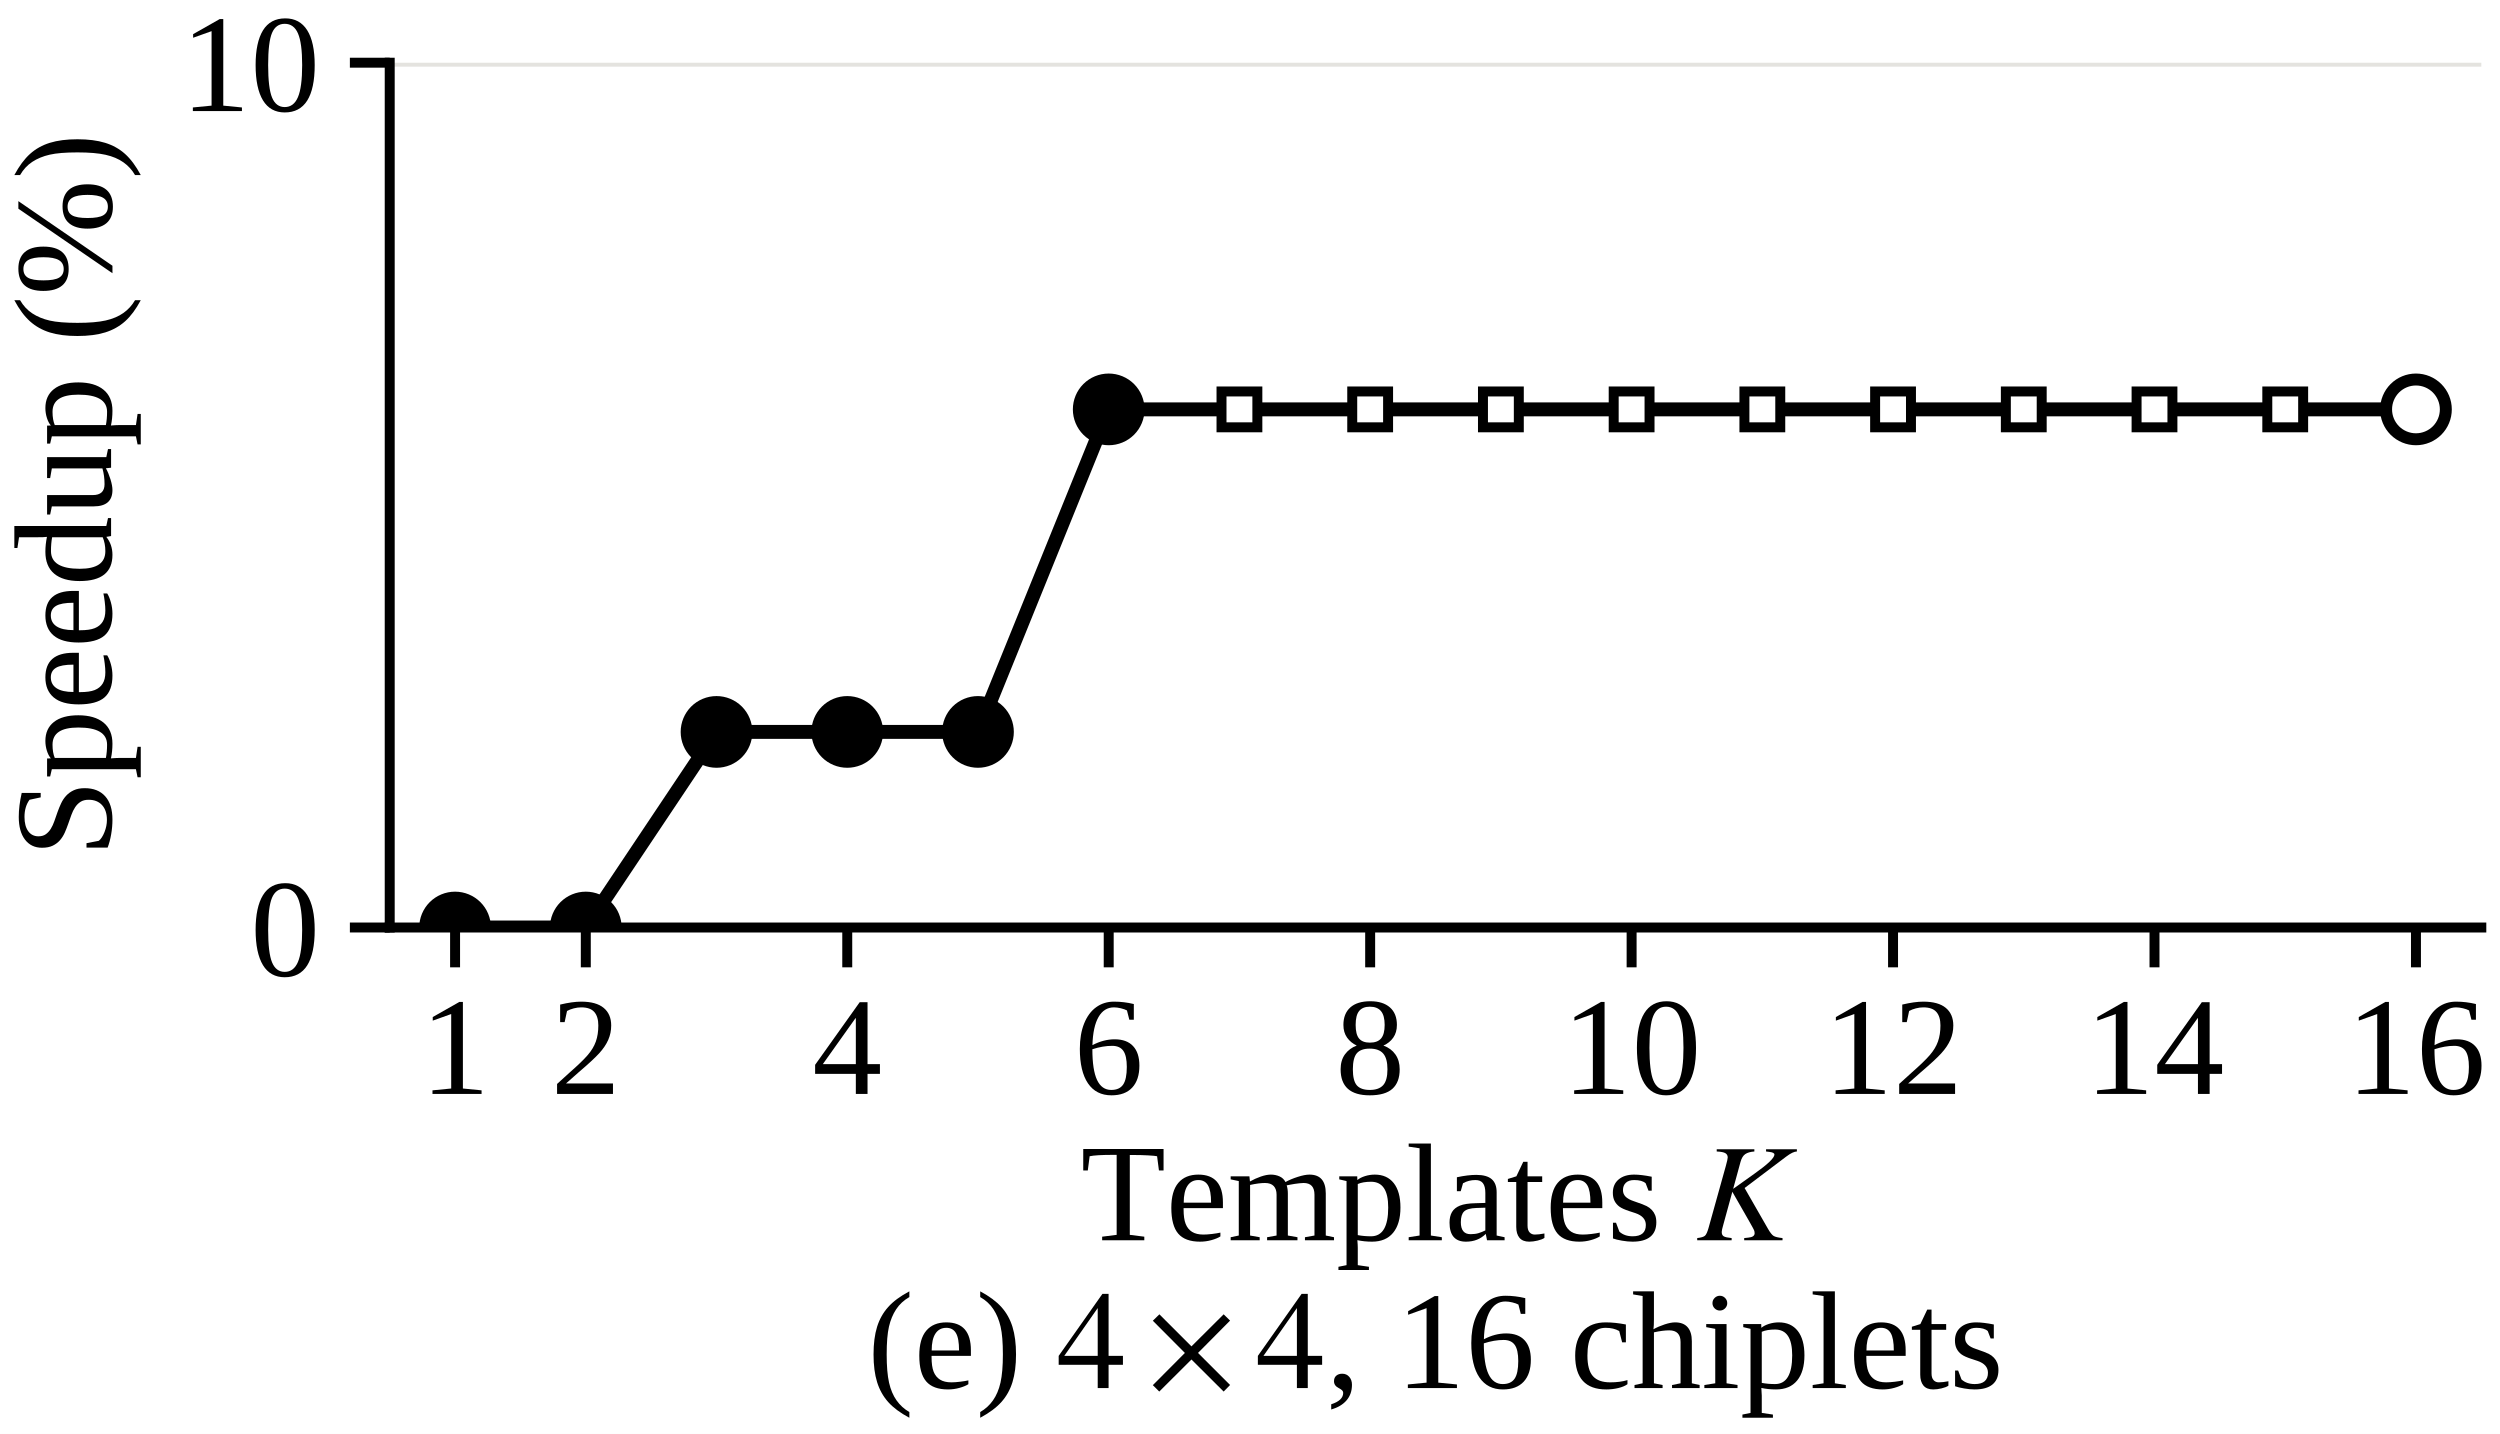
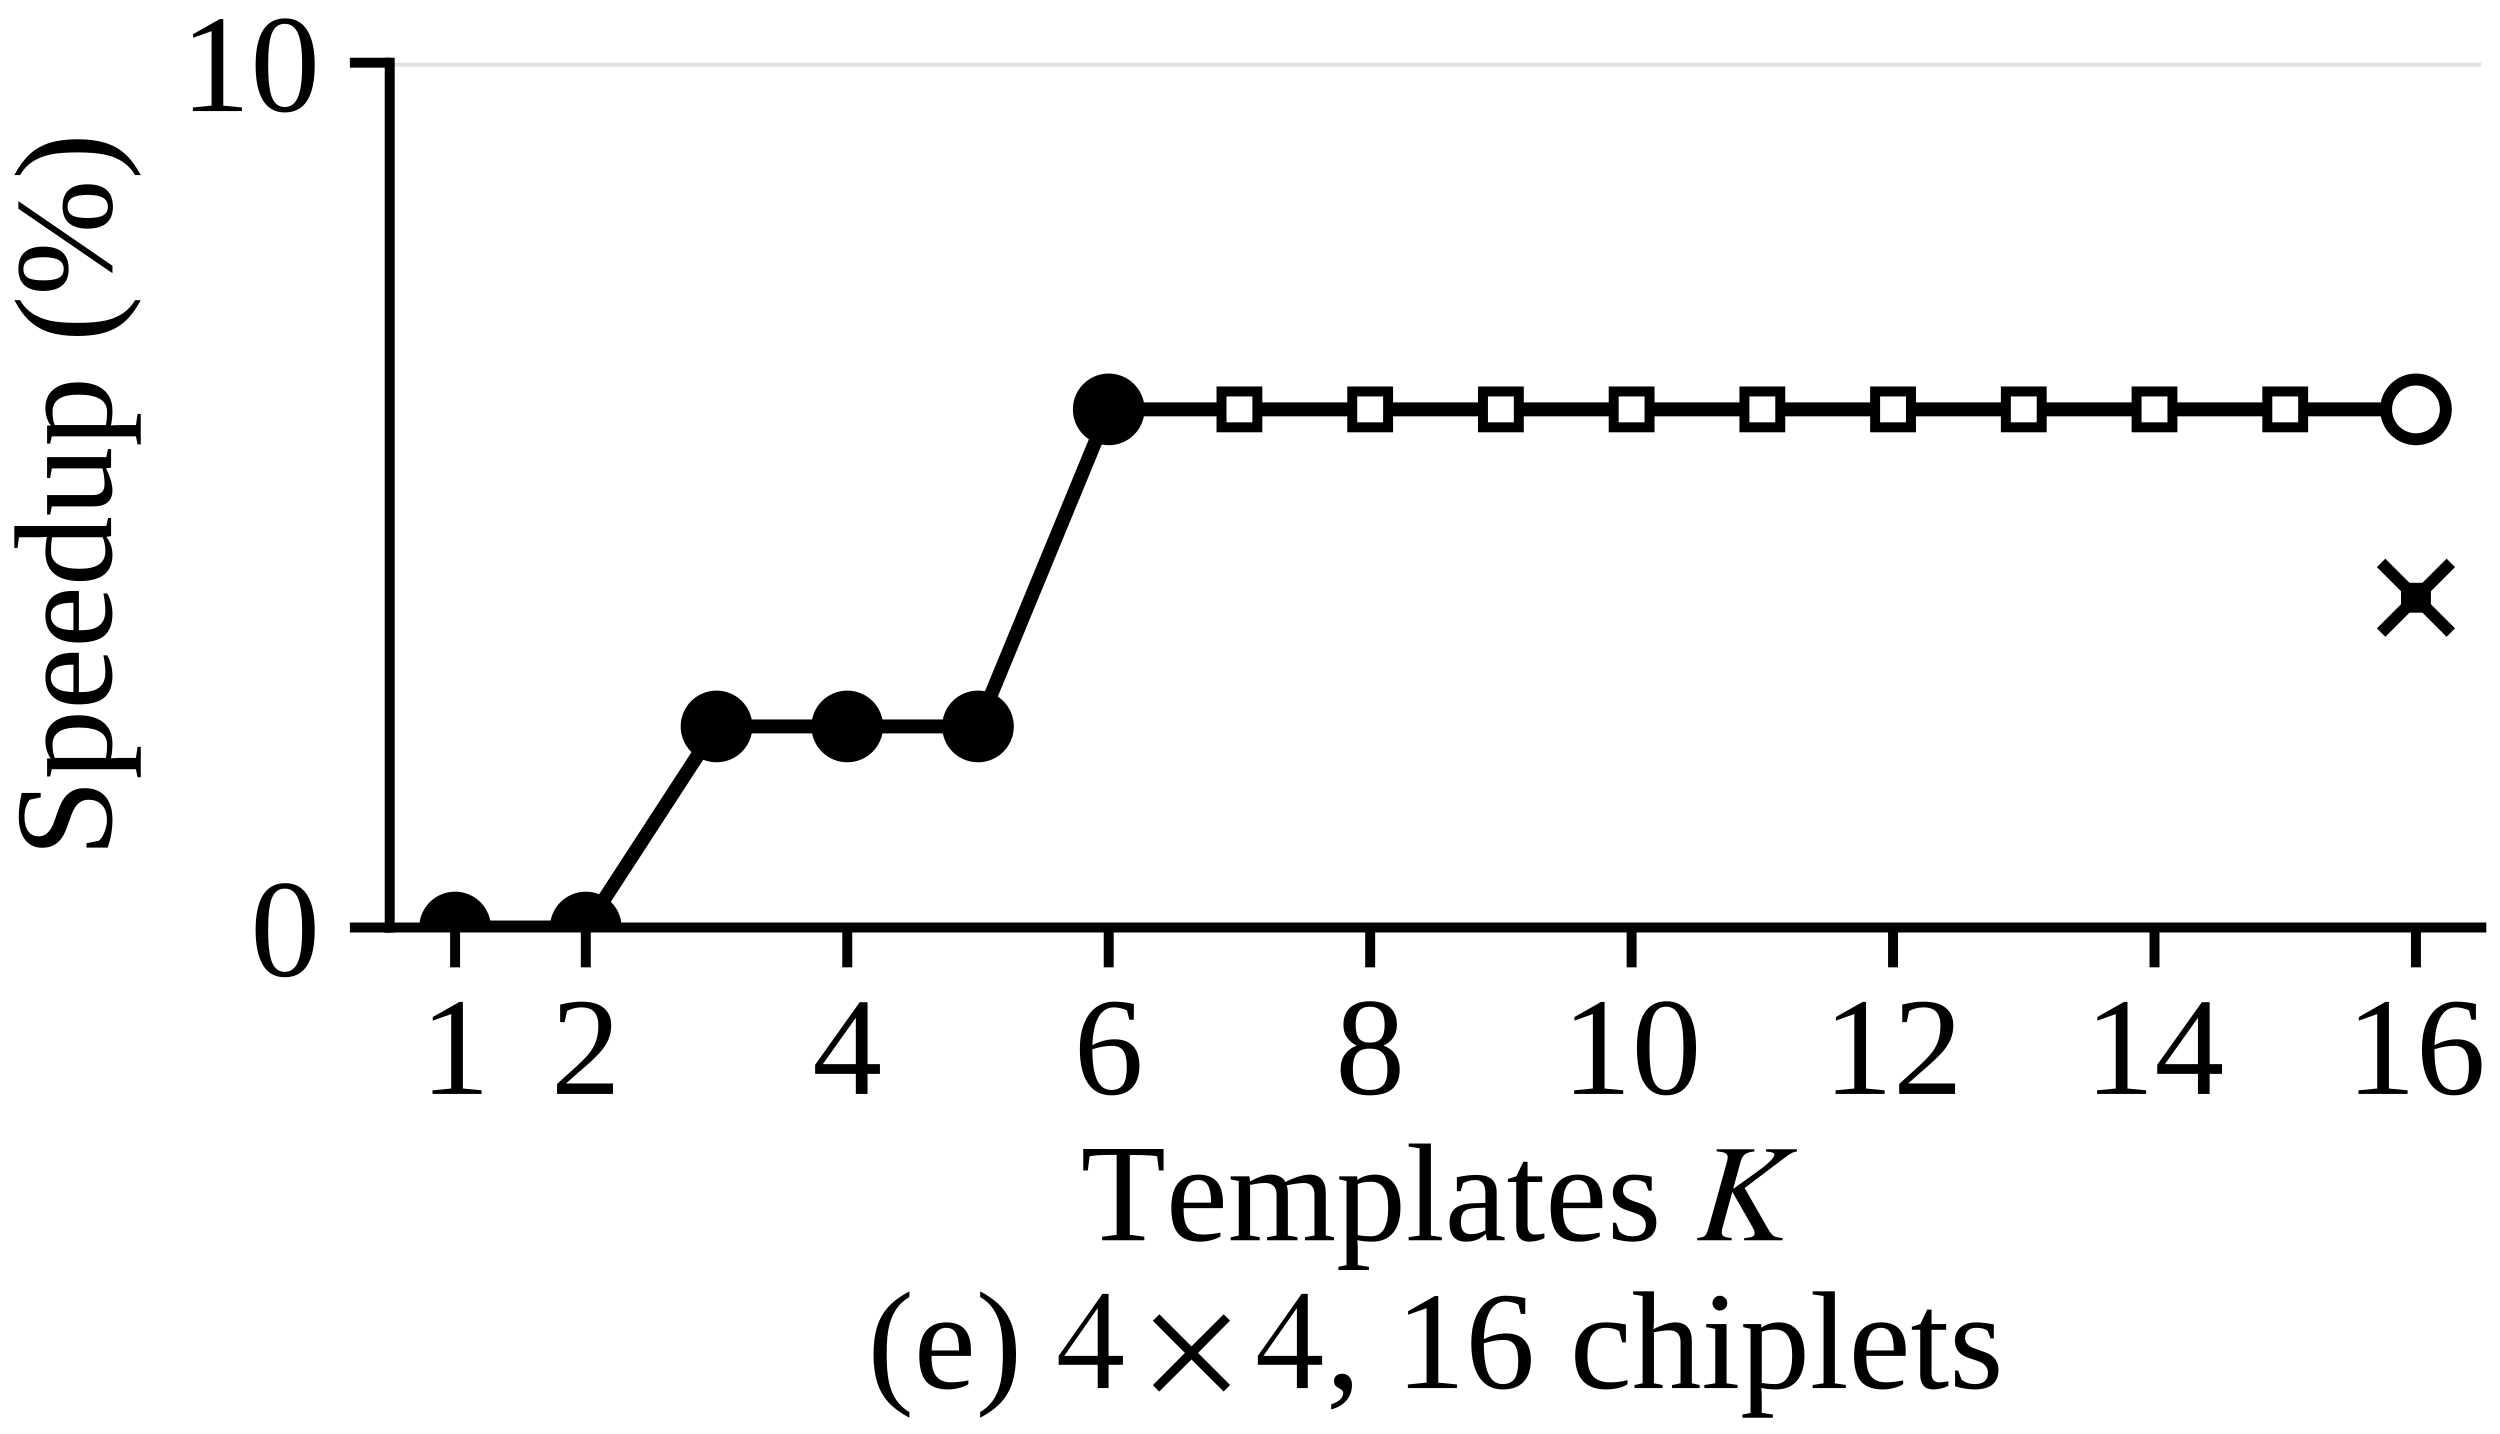
<svg xmlns="http://www.w3.org/2000/svg" xmlns:xlink="http://www.w3.org/1999/xlink" width="125.529pt" height="72pt" viewBox="0 0 125.529 72" version="1.1">
  <defs>
    <style type="text/css">*{stroke-linejoin: round; stroke-linecap: butt}</style>
  </defs>
  <g id="figure_1">
    <g id="patch_1">
      <path d="M 0 72  L 125.529 72  L 125.529 0  L 0 0  z " style="fill: #ffffff" />
    </g>
    <g id="axes_1">
      <g id="patch_2">
        <path d="M 19.568 46.572  L 124.591 46.572  L 124.591 3.149  L 19.568 3.149  z " style="fill: #ffffff" />
      </g>
      <g id="matplotlib.axis_1">
        <g id="xtick_1">
          <g id="line2d_1">
            <defs>
-               <path id="m9884cfe0f2" d="M 0 0  L 0 2  " style="stroke: #000000; stroke-width: 0.5" />
-             </defs>
-             <g>
-               <use xlink:href="#m9884cfe0f2" x="22.85" y="46.572" style="stroke: #000000; stroke-width: 0.5" />
+               <path id="m40cdc8b5a6" d="M 0 0  L 0 2  " style="stroke: #000000; stroke-width: 0.5" />
+             </defs>
+             <g>
+               <use xlink:href="#m40cdc8b5a6" x="22.85" y="46.572" style="stroke: #000000; stroke-width: 0.5" />
            </g>
          </g>
          <g id="text_1">
            <g transform="translate(21.1001 54.92922) scale(0.07 -0.07)">
              <defs>
                <path id="LiberationSerif-31" d="M 1959 250  L 2816 166  L 2816 0  L 563 0  L 563 166  L 1422 250  L 1422 3669  L 575 3366  L 575 3531  L 1797 4225  L 1959 4225  L 1959 250  z " transform="scale(0.015625)" />
              </defs>
              <use xlink:href="#LiberationSerif-31" />
            </g>
          </g>
        </g>
        <g id="xtick_2">
          <g id="line2d_2">
            <g>
-               <use xlink:href="#m9884cfe0f2" x="29.414" y="46.572" style="stroke: #000000; stroke-width: 0.5" />
+               <use xlink:href="#m40cdc8b5a6" x="29.414" y="46.572" style="stroke: #000000; stroke-width: 0.5" />
            </g>
          </g>
          <g id="text_2">
            <g transform="translate(27.66404 54.92922) scale(0.07 -0.07)">
              <defs>
                <path id="LiberationSerif-32" d="M 2847 0  L 281 0  L 281 459  L 863 988  Q 1422 1478 1684 1781  Q 1947 2084 2061 2406  Q 2175 2728 2175 3144  Q 2175 3550 1990 3762  Q 1806 3975 1388 3975  Q 1222 3975 1047 3929  Q 872 3884 738 3809  L 628 3297  L 422 3297  L 422 4103  Q 991 4238 1388 4238  Q 2075 4238 2420 3952  Q 2766 3666 2766 3144  Q 2766 2794 2630 2483  Q 2494 2172 2212 1864  Q 1931 1556 1281 1003  Q 1003 766 691 481  L 2847 481  L 2847 0  z " transform="scale(0.015625)" />
              </defs>
              <use xlink:href="#LiberationSerif-32" />
            </g>
          </g>
        </g>
        <g id="xtick_3">
          <g id="line2d_3">
            <g>
-               <use xlink:href="#m9884cfe0f2" x="42.542" y="46.572" style="stroke: #000000; stroke-width: 0.5" />
+               <use xlink:href="#m40cdc8b5a6" x="42.542" y="46.572" style="stroke: #000000; stroke-width: 0.5" />
            </g>
          </g>
          <g id="text_3">
            <g transform="translate(40.79193 54.92922) scale(0.07 -0.07)">
              <defs>
                <path id="LiberationSerif-34" d="M 2531 922  L 2531 0  L 1994 0  L 1994 922  L 125 922  L 125 1338  L 2172 4213  L 2531 4213  L 2531 1369  L 3100 1369  L 3100 922  L 2531 922  z M 1994 3478  L 1978 3478  L 478 1369  L 1994 1369  L 1994 3478  z " transform="scale(0.015625)" />
              </defs>
              <use xlink:href="#LiberationSerif-34" />
            </g>
          </g>
        </g>
        <g id="xtick_4">
          <g id="line2d_4">
            <g>
-               <use xlink:href="#m9884cfe0f2" x="55.67" y="46.572" style="stroke: #000000; stroke-width: 0.5" />
+               <use xlink:href="#m40cdc8b5a6" x="55.67" y="46.572" style="stroke: #000000; stroke-width: 0.5" />
            </g>
          </g>
          <g id="text_4">
            <g transform="translate(53.91982 54.92922) scale(0.07 -0.07)">
              <defs>
                <path id="LiberationSerif-36" d="M 3009 1300  Q 3009 647 2679 292  Q 2350 -63 1728 -63  Q 1022 -63 648 487  Q 275 1038 275 2069  Q 275 2744 472 3234  Q 669 3725 1023 3981  Q 1378 4238 1844 4238  Q 2300 4238 2753 4128  L 2753 3406  L 2547 3406  L 2438 3834  Q 2334 3891 2159 3933  Q 1984 3975 1844 3975  Q 1388 3975 1133 3533  Q 878 3091 853 2241  Q 1363 2509 1875 2509  Q 2428 2509 2718 2198  Q 3009 1888 3009 1300  z M 1716 184  Q 2094 184 2262 429  Q 2431 675 2431 1241  Q 2431 1753 2270 1981  Q 2109 2209 1759 2209  Q 1331 2209 850 2053  Q 850 1100 1065 642  Q 1281 184 1716 184  z " transform="scale(0.015625)" />
              </defs>
              <use xlink:href="#LiberationSerif-36" />
            </g>
          </g>
        </g>
        <g id="xtick_5">
          <g id="line2d_5">
            <g>
-               <use xlink:href="#m9884cfe0f2" x="68.798" y="46.572" style="stroke: #000000; stroke-width: 0.5" />
+               <use xlink:href="#m40cdc8b5a6" x="68.798" y="46.572" style="stroke: #000000; stroke-width: 0.5" />
            </g>
          </g>
          <g id="text_5">
            <g transform="translate(67.04771 54.92922) scale(0.07 -0.07)">
              <defs>
                <path id="LiberationSerif-38" d="M 2828 3169  Q 2828 2825 2661 2586  Q 2494 2347 2209 2222  Q 2566 2091 2761 1811  Q 2956 1531 2956 1131  Q 2956 538 2622 237  Q 2288 -63 1581 -63  Q 244 -63 244 1131  Q 244 1547 444 1820  Q 644 2094 984 2222  Q 713 2347 542 2584  Q 372 2822 372 3169  Q 372 3688 689 3972  Q 1006 4256 1606 4256  Q 2188 4256 2508 3973  Q 2828 3691 2828 3169  z M 2394 1131  Q 2394 1631 2198 1856  Q 2003 2081 1581 2081  Q 1169 2081 987 1867  Q 806 1653 806 1131  Q 806 603 990 393  Q 1175 184 1581 184  Q 1997 184 2195 401  Q 2394 619 2394 1131  z M 2266 3169  Q 2266 3600 2097 3803  Q 1928 4006 1588 4006  Q 1256 4006 1095 3809  Q 934 3613 934 3169  Q 934 2734 1090 2545  Q 1247 2356 1588 2356  Q 1938 2356 2102 2548  Q 2266 2741 2266 3169  z " transform="scale(0.015625)" />
              </defs>
              <use xlink:href="#LiberationSerif-38" />
            </g>
          </g>
        </g>
        <g id="xtick_6">
          <g id="line2d_6">
            <g>
-               <use xlink:href="#m9884cfe0f2" x="81.926" y="46.572" style="stroke: #000000; stroke-width: 0.5" />
+               <use xlink:href="#m40cdc8b5a6" x="81.926" y="46.572" style="stroke: #000000; stroke-width: 0.5" />
            </g>
          </g>
          <g id="text_6">
            <g transform="translate(78.4256 54.92922) scale(0.07 -0.07)">
              <defs>
                <path id="LiberationSerif-30" d="M 2956 2113  Q 2956 -63 1581 -63  Q 919 -63 581 493  Q 244 1050 244 2113  Q 244 3153 581 3704  Q 919 4256 1606 4256  Q 2269 4256 2612 3711  Q 2956 3166 2956 2113  z M 2381 2113  Q 2381 3119 2190 3562  Q 2000 4006 1581 4006  Q 1175 4006 997 3587  Q 819 3169 819 2113  Q 819 1050 1000 617  Q 1181 184 1581 184  Q 1994 184 2187 639  Q 2381 1094 2381 2113  z " transform="scale(0.015625)" />
              </defs>
              <use xlink:href="#LiberationSerif-31" />
              <use xlink:href="#LiberationSerif-30" x="50" />
            </g>
          </g>
        </g>
        <g id="xtick_7">
          <g id="line2d_7">
            <g>
-               <use xlink:href="#m9884cfe0f2" x="95.053" y="46.572" style="stroke: #000000; stroke-width: 0.5" />
+               <use xlink:href="#m40cdc8b5a6" x="95.053" y="46.572" style="stroke: #000000; stroke-width: 0.5" />
            </g>
          </g>
          <g id="text_7">
            <g transform="translate(91.55348 54.92922) scale(0.07 -0.07)">
              <use xlink:href="#LiberationSerif-31" />
              <use xlink:href="#LiberationSerif-32" x="50" />
            </g>
          </g>
        </g>
        <g id="xtick_8">
          <g id="line2d_8">
            <g>
-               <use xlink:href="#m9884cfe0f2" x="108.181" y="46.572" style="stroke: #000000; stroke-width: 0.5" />
+               <use xlink:href="#m40cdc8b5a6" x="108.181" y="46.572" style="stroke: #000000; stroke-width: 0.5" />
            </g>
          </g>
          <g id="text_8">
            <g transform="translate(104.6814 54.92922) scale(0.07 -0.07)">
              <use xlink:href="#LiberationSerif-31" />
              <use xlink:href="#LiberationSerif-34" x="50" />
            </g>
          </g>
        </g>
        <g id="xtick_9">
          <g id="line2d_9">
            <g>
-               <use xlink:href="#m9884cfe0f2" x="121.309" y="46.572" style="stroke: #000000; stroke-width: 0.5" />
+               <use xlink:href="#m40cdc8b5a6" x="121.309" y="46.572" style="stroke: #000000; stroke-width: 0.5" />
            </g>
          </g>
          <g id="text_9">
            <g transform="translate(117.8093 54.92922) scale(0.07 -0.07)">
              <use xlink:href="#LiberationSerif-31" />
              <use xlink:href="#LiberationSerif-36" x="50" />
            </g>
          </g>
        </g>
        <g id="text_10">
          <g transform="translate(54.26468 62.32) scale(0.07 -0.07)">
            <defs>
              <path id="LiberationSerif-54" d="M 984 0  L 984 166  L 1650 250  L 1650 3922  L 1491 3922  Q 700 3922 409 3859  L 325 3206  L 116 3206  L 116 4191  L 3803 4191  L 3803 3206  L 3591 3206  L 3506 3859  Q 3413 3881 3097 3898  Q 2781 3916 2406 3916  L 2253 3916  L 2253 250  L 2919 166  L 2919 0  L 984 0  z " transform="scale(0.015625)" />
              <path id="LiberationSerif-65" d="M 813 1478  L 813 1422  Q 813 991 908 752  Q 1003 513 1201 388  Q 1400 263 1722 263  Q 1891 263 2122 291  Q 2353 319 2503 353  L 2503 178  Q 2353 81 2095 9  Q 1838 -63 1569 -63  Q 884 -63 567 306  Q 250 675 250 1491  Q 250 2259 572 2637  Q 894 3016 1491 3016  Q 2619 3016 2619 1734  L 2619 1478  L 813 1478  z M 1491 2766  Q 1166 2766 992 2503  Q 819 2241 819 1728  L 2075 1728  Q 2075 2288 1931 2527  Q 1788 2766 1491 2766  z " transform="scale(0.015625)" />
              <path id="LiberationSerif-6d" d="M 1019 2700  Q 1253 2834 1515 2925  Q 1778 3016 1978 3016  Q 2194 3016 2376 2934  Q 2559 2853 2650 2675  Q 2891 2809 3214 2912  Q 3538 3016 3750 3016  Q 4500 3016 4500 2150  L 4500 219  L 4878 141  L 4878 0  L 3544 0  L 3544 141  L 3981 219  L 3981 2094  Q 3981 2631 3481 2631  Q 3400 2631 3292 2618  Q 3184 2606 3076 2590  Q 2969 2575 2870 2554  Q 2772 2534 2706 2522  Q 2759 2353 2759 2150  L 2759 219  L 3200 141  L 3200 0  L 1806 0  L 1806 141  L 2241 219  L 2241 2094  Q 2241 2353 2108 2492  Q 1975 2631 1709 2631  Q 1434 2631 1025 2541  L 1025 219  L 1466 141  L 1466 0  L 134 0  L 134 141  L 506 219  L 506 2719  L 134 2797  L 134 2938  L 994 2938  L 1019 2700  z " transform="scale(0.015625)" />
              <path id="LiberationSerif-70" d="M 475 2719  L 141 2797  L 141 2938  L 966 2938  L 972 2766  Q 1103 2878 1323 2947  Q 1544 3016 1772 3016  Q 2334 3016 2642 2625  Q 2950 2234 2950 1503  Q 2950 756 2614 346  Q 2278 -63 1644 -63  Q 1291 -63 972 6  Q 991 -219 991 -347  L 991 -1141  L 1503 -1216  L 1503 -1363  L 103 -1363  L 103 -1216  L 475 -1141  L 475 2719  z M 2388 1503  Q 2388 2103 2192 2395  Q 1997 2688 1600 2688  Q 1234 2688 991 2584  L 991 238  Q 1269 184 1600 184  Q 2388 184 2388 1503  z " transform="scale(0.015625)" />
              <path id="LiberationSerif-6c" d="M 1147 219  L 1650 141  L 1650 0  L 128 0  L 128 141  L 628 219  L 628 4225  L 128 4300  L 128 4441  L 1147 4441  L 1147 219  z " transform="scale(0.015625)" />
              <path id="LiberationSerif-61" d="M 1453 3003  Q 1934 3003 2161 2806  Q 2388 2609 2388 2203  L 2388 219  L 2753 141  L 2753 0  L 1947 0  L 1888 294  Q 1531 -63 978 -63  Q 225 -63 225 813  Q 225 1106 339 1298  Q 453 1491 703 1592  Q 953 1694 1428 1703  L 1869 1716  L 1869 2175  Q 1869 2478 1758 2622  Q 1647 2766 1416 2766  Q 1103 2766 844 2619  L 738 2253  L 563 2253  L 563 2894  Q 1069 3003 1453 3003  z M 1869 1497  L 1459 1484  Q 1041 1469 892 1322  Q 744 1175 744 831  Q 744 281 1191 281  Q 1403 281 1558 329  Q 1713 378 1869 453  L 1869 1497  z " transform="scale(0.015625)" />
              <path id="LiberationSerif-74" d="M 1044 -63  Q 744 -63 595 115  Q 447 294 447 616  L 447 2675  L 63 2675  L 63 2816  L 453 2938  L 769 3603  L 966 3603  L 966 2938  L 1638 2938  L 1638 2675  L 966 2675  L 966 672  Q 966 469 1058 366  Q 1150 263 1300 263  Q 1481 263 1741 313  L 1741 109  Q 1631 34 1425 -14  Q 1219 -63 1044 -63  z " transform="scale(0.015625)" />
              <path id="LiberationSerif-73" d="M 2259 825  Q 2259 388 1982 162  Q 1706 -63 1166 -63  Q 947 -63 683 -17  Q 419 28 269 84  L 269 806  L 409 806  L 563 397  Q 797 184 1172 184  Q 1778 184 1778 703  Q 1778 1084 1300 1247  L 1022 1338  Q 706 1441 562 1547  Q 419 1653 341 1808  Q 263 1963 263 2181  Q 263 2569 527 2792  Q 791 3016 1241 3016  Q 1563 3016 2047 2919  L 2047 2278  L 1900 2278  L 1769 2619  Q 1603 2766 1247 2766  Q 994 2766 861 2641  Q 728 2516 728 2303  Q 728 2125 848 2003  Q 969 1881 1213 1800  Q 1672 1644 1812 1572  Q 1953 1500 2051 1395  Q 2150 1291 2204 1156  Q 2259 1022 2259 825  z " transform="scale(0.015625)" />
              <path id="LiberationSerif-20" transform="scale(0.015625)" />
              <path id="STIXGeneral-Italic-4b" d="M 4621 4179  L 4621 4077  Q 4442 4077 4128 3840  L 2221 2400  L 3296 525  Q 3443 269 3552 201  Q 3661 134 3962 102  L 3962 0  L 2202 0  L 2202 102  L 2387 122  Q 2682 147 2682 326  Q 2682 365 2672 409  Q 2662 454 2630 515  Q 2598 576 2579 611  Q 2560 646 2509 736  Q 2458 826 2445 851  L 1658 2227  L 1242 710  Q 1171 467 1171 384  Q 1171 237 1264 182  Q 1357 128 1626 102  L 1626 0  L 45 0  L 45 102  Q 320 134 403 211  Q 486 288 563 557  L 1357 3405  Q 1446 3725 1446 3802  Q 1446 3936 1337 4000  Q 1229 4064 941 4077  L 941 4179  L 2669 4179  L 2669 4077  Q 2400 4058 2253 3958  Q 2106 3859 2035 3603  L 1696 2362  L 2675 3059  Q 3590 3706 3590 3936  Q 3590 4032 3360 4058  L 3206 4077  L 3206 4179  L 4621 4179  z " transform="scale(0.015625)" />
            </defs>
            <use xlink:href="#LiberationSerif-54" transform="translate(0 0.609375)" />
            <use xlink:href="#LiberationSerif-65" transform="translate(61.08398 0.609375)" />
            <use xlink:href="#LiberationSerif-6d" transform="translate(105.4688 0.609375)" />
            <use xlink:href="#LiberationSerif-70" transform="translate(183.252 0.609375)" />
            <use xlink:href="#LiberationSerif-6c" transform="translate(233.252 0.609375)" />
            <use xlink:href="#LiberationSerif-61" transform="translate(261.0352 0.609375)" />
            <use xlink:href="#LiberationSerif-74" transform="translate(305.4199 0.609375)" />
            <use xlink:href="#LiberationSerif-65" transform="translate(333.2031 0.609375)" />
            <use xlink:href="#LiberationSerif-73" transform="translate(377.5879 0.609375)" />
            <use xlink:href="#LiberationSerif-20" transform="translate(416.5039 0.609375)" />
            <use xlink:href="#STIXGeneral-Italic-4b" transform="translate(441.5039 0.609375)" />
          </g>
          <g transform="translate(43.55468 69.74) scale(0.07 -0.07)">
            <defs>
              <path id="LiberationSerif-28" d="M 884 1544  Q 884 731 993 248  Q 1103 -234 1337 -565  Q 1572 -897 1925 -1100  L 1925 -1363  Q 1306 -1034 957 -645  Q 609 -256 445 270  Q 281 797 281 1544  Q 281 2288 443 2811  Q 606 3334 953 3721  Q 1300 4109 1925 4441  L 1925 4178  Q 1544 3959 1319 3617  Q 1094 3275 989 2819  Q 884 2363 884 1544  z " transform="scale(0.015625)" />
              <path id="LiberationSerif-29" d="M 206 -1363  L 206 -1100  Q 559 -897 793 -564  Q 1028 -231 1137 251  Q 1247 734 1247 1544  Q 1247 2363 1142 2819  Q 1038 3275 813 3617  Q 588 3959 206 4178  L 206 4441  Q 831 4106 1178 3720  Q 1525 3334 1687 2811  Q 1850 2288 1850 1544  Q 1850 800 1687 273  Q 1525 -253 1178 -640  Q 831 -1028 206 -1363  z " transform="scale(0.015625)" />
              <path id="STIXGeneral-Regular-34" d="M 3027 1069  L 2368 1069  L 2368 0  L 1869 0  L 1869 1069  L 77 1069  L 77 1478  L 2086 4326  L 2368 4326  L 2368 1478  L 3027 1478  L 3027 1069  z M 1869 1478  L 1869 3674  L 333 1478  L 1869 1478  z " transform="scale(0.015625)" />
              <path id="STIXGeneral-Regular-d7" d="M 3821 141  L 3526 -160  L 2048 1312  L 570 -160  L 275 134  L 1747 1613  L 275 3091  L 576 3386  L 2048 1914  L 3526 3386  L 3821 3098  L 2349 1613  L 3821 141  z " transform="scale(0.015625)" />
              <path id="LiberationSerif-2c" d="M 1197 153  Q 1197 -275 948 -564  Q 700 -853 244 -984  L 244 -744  Q 794 -569 794 -219  Q 794 -156 747 -106  Q 700 -56 584 3  Q 372 113 372 313  Q 372 481 478 570  Q 584 659 750 659  Q 950 659 1073 515  Q 1197 372 1197 153  z " transform="scale(0.015625)" />
              <path id="LiberationSerif-63" d="M 2644 178  Q 2491 66 2222 1  Q 1953 -63 1672 -63  Q 244 -63 244 1491  Q 244 2225 608 2620  Q 972 3016 1650 3016  Q 2072 3016 2572 2919  L 2572 2100  L 2400 2100  L 2266 2619  Q 2006 2766 1644 2766  Q 806 2766 806 1491  Q 806 828 1061 545  Q 1316 263 1850 263  Q 2306 263 2644 366  L 2644 178  z " transform="scale(0.015625)" />
              <path id="LiberationSerif-68" d="M 1019 3169  Q 1019 2844 997 2700  Q 1222 2828 1508 2922  Q 1794 3016 1991 3016  Q 2372 3016 2565 2794  Q 2759 2572 2759 2150  L 2759 219  L 3116 141  L 3116 0  L 1850 0  L 1850 141  L 2241 219  L 2241 2113  Q 2241 2650 1722 2650  Q 1428 2650 1019 2559  L 1019 219  L 1416 141  L 1416 0  L 128 0  L 128 141  L 500 219  L 500 4225  L 63 4300  L 63 4441  L 1019 4441  L 1019 3169  z " transform="scale(0.015625)" />
              <path id="LiberationSerif-69" d="M 1184 3897  Q 1184 3759 1084 3659  Q 984 3559 844 3559  Q 706 3559 606 3659  Q 506 3759 506 3897  Q 506 4038 606 4138  Q 706 4238 844 4238  Q 984 4238 1084 4138  Q 1184 4038 1184 3897  z M 1153 219  L 1656 141  L 1656 0  L 134 0  L 134 141  L 634 219  L 634 2719  L 219 2797  L 219 2938  L 1153 2938  L 1153 219  z " transform="scale(0.015625)" />
            </defs>
            <use xlink:href="#LiberationSerif-28" transform="translate(0 0.609375)" />
            <use xlink:href="#LiberationSerif-65" transform="translate(33.30078 0.609375)" />
            <use xlink:href="#LiberationSerif-29" transform="translate(77.68555 0.609375)" />
            <use xlink:href="#LiberationSerif-20" transform="translate(110.9863 0.609375)" />
            <use xlink:href="#STIXGeneral-Regular-34" transform="translate(135.9863 0.609375)" />
            <use xlink:href="#STIXGeneral-Regular-d7" transform="translate(200.4263 0.609375)" />
            <use xlink:href="#STIXGeneral-Regular-34" transform="translate(278.8663 0.609375)" />
            <use xlink:href="#LiberationSerif-2c" transform="translate(328.8663 0.609375)" />
            <use xlink:href="#LiberationSerif-20" transform="translate(353.8663 0.609375)" />
            <use xlink:href="#LiberationSerif-31" transform="translate(378.8663 0.609375)" />
            <use xlink:href="#LiberationSerif-36" transform="translate(428.8663 0.609375)" />
            <use xlink:href="#LiberationSerif-20" transform="translate(478.8663 0.609375)" />
            <use xlink:href="#LiberationSerif-63" transform="translate(503.8663 0.609375)" />
            <use xlink:href="#LiberationSerif-68" transform="translate(548.251 0.609375)" />
            <use xlink:href="#LiberationSerif-69" transform="translate(598.251 0.609375)" />
            <use xlink:href="#LiberationSerif-70" transform="translate(626.0342 0.609375)" />
            <use xlink:href="#LiberationSerif-6c" transform="translate(676.0342 0.609375)" />
            <use xlink:href="#LiberationSerif-65" transform="translate(703.8174 0.609375)" />
            <use xlink:href="#LiberationSerif-74" transform="translate(748.2022 0.609375)" />
            <use xlink:href="#LiberationSerif-73" transform="translate(775.9854 0.609375)" />
          </g>
        </g>
      </g>
      <g id="matplotlib.axis_2">
        <g id="ytick_1">
          <g id="line2d_10">
-             <path d="M 19.568 46.572  L 124.591 46.572  " clip-path="url(#p42915b5af3)" style="fill: none; stroke: #e4e3df; stroke-width: 0.4; stroke-linecap: square" />
+             <path d="M 19.568 46.572  L 124.591 46.572  " clip-path="url(#p2fb5e5437d)" style="fill: none; stroke: #e4e3df; stroke-width: 0.4; stroke-linecap: square" />
          </g>
          <g id="line2d_11">
            <defs>
-               <path id="mf6b40dd828" d="M 0 0  L -2 0  " style="stroke: #000000; stroke-width: 0.5" />
-             </defs>
-             <g>
-               <use xlink:href="#mf6b40dd828" x="19.568" y="46.572" style="stroke: #000000; stroke-width: 0.5" />
+               <path id="m8811ccec50" d="M 0 0  L -2 0  " style="stroke: #000000; stroke-width: 0.5" />
+             </defs>
+             <g>
+               <use xlink:href="#m8811ccec50" x="19.568" y="46.572" style="stroke: #000000; stroke-width: 0.5" />
            </g>
          </g>
          <g id="text_11">
            <g transform="translate(12.56813 49.00055) scale(0.07 -0.07)">
              <use xlink:href="#LiberationSerif-30" />
            </g>
          </g>
        </g>
        <g id="ytick_2">
          <g id="line2d_12">
-             <path d="M 19.568 3.149  L 124.591 3.149  " clip-path="url(#p42915b5af3)" style="fill: none; stroke: #e4e3df; stroke-width: 0.4; stroke-linecap: square" />
+             <path d="M 19.568 3.149  L 124.591 3.149  " clip-path="url(#p2fb5e5437d)" style="fill: none; stroke: #e4e3df; stroke-width: 0.4; stroke-linecap: square" />
          </g>
          <g id="line2d_13">
            <g>
-               <use xlink:href="#mf6b40dd828" x="19.568" y="3.149" style="stroke: #000000; stroke-width: 0.5" />
+               <use xlink:href="#m8811ccec50" x="19.568" y="3.149" style="stroke: #000000; stroke-width: 0.5" />
            </g>
          </g>
          <g id="text_12">
            <g transform="translate(9.068125 5.577344) scale(0.07 -0.07)">
              <use xlink:href="#LiberationSerif-31" />
              <use xlink:href="#LiberationSerif-30" x="50" />
            </g>
          </g>
        </g>
        <g id="text_13">
          <g transform="translate(5.577344 43.03512) rotate(-90) scale(0.07 -0.07)">
            <defs>
              <path id="LiberationSerif-53" d="M 434 1128  L 638 1128  L 747 563  Q 863 416 1145 303  Q 1428 191 1703 191  Q 2141 191 2386 414  Q 2631 638 2631 1031  Q 2631 1256 2536 1403  Q 2441 1550 2286 1651  Q 2131 1753 1934 1823  Q 1738 1894 1530 1966  Q 1322 2038 1125 2125  Q 928 2213 773 2347  Q 619 2481 523 2679  Q 428 2878 428 3169  Q 428 3669 803 3953  Q 1178 4238 1844 4238  Q 2350 4238 2944 4103  L 2944 3231  L 2741 3231  L 2631 3744  Q 2313 3975 1844 3975  Q 1425 3975 1189 3804  Q 953 3634 953 3334  Q 953 3131 1048 2997  Q 1144 2863 1298 2767  Q 1453 2672 1651 2603  Q 1850 2534 2058 2461  Q 2266 2388 2464 2295  Q 2663 2203 2817 2061  Q 2972 1919 3067 1714  Q 3163 1509 3163 1209  Q 3163 603 2791 270  Q 2419 -63 1719 -63  Q 1381 -63 1040 -3  Q 700 56 434 159  L 434 1128  z " transform="scale(0.015625)" />
              <path id="LiberationSerif-64" d="M 2259 219  Q 1906 -63 1434 -63  Q 231 -63 231 1441  Q 231 2213 572 2614  Q 913 3016 1575 3016  Q 1913 3016 2259 2944  Q 2241 3047 2241 3463  L 2241 4225  L 1747 4300  L 1747 4441  L 2759 4441  L 2759 219  L 3122 141  L 3122 0  L 2297 0  L 2259 219  z M 794 1441  Q 794 847 994 555  Q 1194 263 1606 263  Q 1959 263 2241 384  L 2241 2706  Q 1963 2759 1606 2759  Q 794 2759 794 1441  z " transform="scale(0.015625)" />
              <path id="LiberationSerif-75" d="M 978 838  Q 978 300 1478 300  Q 1866 300 2203 397  L 2203 2719  L 1759 2797  L 1759 2938  L 2719 2938  L 2719 219  L 3091 141  L 3091 0  L 2234 0  L 2209 238  Q 1988 116 1697 26  Q 1406 -63 1209 -63  Q 459 -63 459 800  L 459 2719  L 84 2797  L 84 2938  L 978 2938  L 978 838  z " transform="scale(0.015625)" />
              <path id="LiberationSerif-25" d="M 1375 -63  L 1031 -63  L 3994 4256  L 4341 4256  L 1375 -63  z M 2253 3109  Q 2253 1947 1222 1947  Q 719 1947 469 2244  Q 219 2541 219 3109  Q 219 4256 1241 4256  Q 1738 4256 1995 3968  Q 2253 3681 2253 3109  z M 1766 3109  Q 1766 3584 1636 3804  Q 1506 4025 1222 4025  Q 950 4025 826 3817  Q 703 3609 703 3109  Q 703 2597 828 2386  Q 953 2175 1222 2175  Q 1503 2175 1634 2398  Q 1766 2622 1766 3109  z M 5113 1081  Q 5113 -84 4084 -84  Q 3581 -84 3329 212  Q 3078 509 3078 1081  Q 3078 1638 3331 1933  Q 3584 2228 4103 2228  Q 4600 2228 4856 1940  Q 5113 1653 5113 1081  z M 4628 1081  Q 4628 1556 4498 1776  Q 4369 1997 4084 1997  Q 3813 1997 3689 1789  Q 3566 1581 3566 1081  Q 3566 569 3691 358  Q 3816 147 4084 147  Q 4366 147 4497 370  Q 4628 594 4628 1081  z " transform="scale(0.015625)" />
            </defs>
            <use xlink:href="#LiberationSerif-53" />
            <use xlink:href="#LiberationSerif-70" x="55.615" />
            <use xlink:href="#LiberationSerif-65" x="105.615" />
            <use xlink:href="#LiberationSerif-65" x="150" />
            <use xlink:href="#LiberationSerif-64" x="194.385" />
            <use xlink:href="#LiberationSerif-75" x="244.385" />
            <use xlink:href="#LiberationSerif-70" x="294.385" />
            <use xlink:href="#LiberationSerif-20" x="344.385" />
            <use xlink:href="#LiberationSerif-28" x="369.385" />
            <use xlink:href="#LiberationSerif-25" x="402.686" />
            <use xlink:href="#LiberationSerif-29" x="485.986" />
          </g>
        </g>
      </g>
      <g id="line2d_14">
-         <path d="M 22.85 46.572  L 29.414 46.572  L 35.978 36.751  L 42.542 36.751  L 49.106 36.751  L 55.67 20.556  L 62.234 20.556  L 68.798 20.556  L 75.362 20.556  L 81.926 20.556  L 88.49 20.556  L 95.053 20.556  L 101.617 20.556  L 108.181 20.556  L 114.745 20.556  L 121.309 20.556  " clip-path="url(#p42915b5af3)" style="fill: none; stroke: #000000; stroke-width: 0.7; stroke-linecap: square" />
+         <path d="M 22.85 46.572  L 29.414 46.572  L 35.978 36.476  L 42.542 36.476  L 49.106 36.476  L 55.67 20.556  L 62.234 20.556  L 68.798 20.556  L 75.362 20.556  L 81.926 20.556  L 88.49 20.556  L 95.053 20.556  L 101.617 20.556  L 108.181 20.556  L 114.745 20.556  L 121.309 20.556  " clip-path="url(#p2fb5e5437d)" style="fill: none; stroke: #000000; stroke-width: 0.7; stroke-linecap: square" />
      </g>
      <g id="patch_3">
        <path d="M 19.568 46.572  L 19.568 3.149  " style="fill: none; stroke: #000000; stroke-width: 0.5; stroke-linejoin: miter; stroke-linecap: square" />
      </g>
      <g id="patch_4">
        <path d="M 19.568 46.572  L 124.591 46.572  " style="fill: none; stroke: #000000; stroke-width: 0.5; stroke-linejoin: miter; stroke-linecap: square" />
      </g>
      <g id="line2d_15">
-         <path d="M 22.85 46.572  " clip-path="url(#p42915b5af3)" style="fill: none; stroke: #000000; stroke-width: 1.5; stroke-linecap: square" />
+         <path d="M 22.85 46.572  " clip-path="url(#p2fb5e5437d)" style="fill: none; stroke: #000000; stroke-width: 1.5; stroke-linecap: square" />
        <defs>
-           <path id="mc64de0d632" d="M 0 1.5  C 0.398 1.5 0.779 1.342 1.061 1.061  C 1.342 0.779 1.5 0.398 1.5 0  C 1.5 -0.398 1.342 -0.779 1.061 -1.061  C 0.779 -1.342 0.398 -1.5 0 -1.5  C -0.398 -1.5 -0.779 -1.342 -1.061 -1.061  C -1.342 -0.779 -1.5 -0.398 -1.5 0  C -1.5 0.398 -1.342 0.779 -1.061 1.061  C -0.779 1.342 -0.398 1.5 0 1.5  z " style="stroke: #000000; stroke-width: 0.6" />
+           <path id="meddb35c3cc" d="M 0 1.5  C 0.398 1.5 0.779 1.342 1.061 1.061  C 1.342 0.779 1.5 0.398 1.5 0  C 1.5 -0.398 1.342 -0.779 1.061 -1.061  C 0.779 -1.342 0.398 -1.5 0 -1.5  C -0.398 -1.5 -0.779 -1.342 -1.061 -1.061  C -1.342 -0.779 -1.5 -0.398 -1.5 0  C -1.5 0.398 -1.342 0.779 -1.061 1.061  C -0.779 1.342 -0.398 1.5 0 1.5  z " style="stroke: #000000; stroke-width: 0.6" />
        </defs>
-         <g clip-path="url(#p42915b5af3)">
-           <use xlink:href="#mc64de0d632" x="22.85" y="46.572" style="stroke: #000000; stroke-width: 0.6" />
+         <g clip-path="url(#p2fb5e5437d)">
+           <use xlink:href="#meddb35c3cc" x="22.85" y="46.572" style="stroke: #000000; stroke-width: 0.6" />
        </g>
      </g>
      <g id="line2d_16">
-         <path d="M 29.414 46.572  " clip-path="url(#p42915b5af3)" style="fill: none; stroke: #000000; stroke-width: 1.5; stroke-linecap: square" />
-         <g clip-path="url(#p42915b5af3)">
-           <use xlink:href="#mc64de0d632" x="29.414" y="46.572" style="stroke: #000000; stroke-width: 0.6" />
+         <path d="M 29.414 46.572  " clip-path="url(#p2fb5e5437d)" style="fill: none; stroke: #000000; stroke-width: 1.5; stroke-linecap: square" />
+         <g clip-path="url(#p2fb5e5437d)">
+           <use xlink:href="#meddb35c3cc" x="29.414" y="46.572" style="stroke: #000000; stroke-width: 0.6" />
        </g>
      </g>
      <g id="line2d_17">
-         <path d="M 35.978 36.751  " clip-path="url(#p42915b5af3)" style="fill: none; stroke: #000000; stroke-width: 1.5; stroke-linecap: square" />
-         <g clip-path="url(#p42915b5af3)">
-           <use xlink:href="#mc64de0d632" x="35.978" y="36.751" style="stroke: #000000; stroke-width: 0.6" />
+         <path d="M 35.978 36.476  " clip-path="url(#p2fb5e5437d)" style="fill: none; stroke: #000000; stroke-width: 1.5; stroke-linecap: square" />
+         <g clip-path="url(#p2fb5e5437d)">
+           <use xlink:href="#meddb35c3cc" x="35.978" y="36.476" style="stroke: #000000; stroke-width: 0.6" />
        </g>
      </g>
      <g id="line2d_18">
-         <path d="M 42.542 36.751  " clip-path="url(#p42915b5af3)" style="fill: none; stroke: #000000; stroke-width: 1.5; stroke-linecap: square" />
-         <g clip-path="url(#p42915b5af3)">
-           <use xlink:href="#mc64de0d632" x="42.542" y="36.751" style="stroke: #000000; stroke-width: 0.6" />
+         <path d="M 42.542 36.476  " clip-path="url(#p2fb5e5437d)" style="fill: none; stroke: #000000; stroke-width: 1.5; stroke-linecap: square" />
+         <g clip-path="url(#p2fb5e5437d)">
+           <use xlink:href="#meddb35c3cc" x="42.542" y="36.476" style="stroke: #000000; stroke-width: 0.6" />
        </g>
      </g>
      <g id="line2d_19">
-         <path d="M 49.106 36.751  " clip-path="url(#p42915b5af3)" style="fill: none; stroke: #000000; stroke-width: 1.5; stroke-linecap: square" />
-         <g clip-path="url(#p42915b5af3)">
-           <use xlink:href="#mc64de0d632" x="49.106" y="36.751" style="stroke: #000000; stroke-width: 0.6" />
+         <path d="M 49.106 36.476  " clip-path="url(#p2fb5e5437d)" style="fill: none; stroke: #000000; stroke-width: 1.5; stroke-linecap: square" />
+         <g clip-path="url(#p2fb5e5437d)">
+           <use xlink:href="#meddb35c3cc" x="49.106" y="36.476" style="stroke: #000000; stroke-width: 0.6" />
        </g>
      </g>
      <g id="line2d_20">
-         <path d="M 55.67 20.556  " clip-path="url(#p42915b5af3)" style="fill: none; stroke: #000000; stroke-width: 1.5; stroke-linecap: square" />
-         <g clip-path="url(#p42915b5af3)">
-           <use xlink:href="#mc64de0d632" x="55.67" y="20.556" style="stroke: #000000; stroke-width: 0.6" />
+         <path d="M 55.67 20.556  " clip-path="url(#p2fb5e5437d)" style="fill: none; stroke: #000000; stroke-width: 1.5; stroke-linecap: square" />
+         <g clip-path="url(#p2fb5e5437d)">
+           <use xlink:href="#meddb35c3cc" x="55.67" y="20.556" style="stroke: #000000; stroke-width: 0.6" />
        </g>
      </g>
      <g id="line2d_21">
-         <path d="M 62.234 20.556  " clip-path="url(#p42915b5af3)" style="fill: none; stroke: #000000; stroke-width: 1.5; stroke-linecap: square" />
+         <path d="M 62.234 20.556  " clip-path="url(#p2fb5e5437d)" style="fill: none; stroke: #000000; stroke-width: 1.5; stroke-linecap: square" />
        <defs>
-           <path id="m1b78c22971" d="M -0.9 0.9  L 0.9 0.9  L 0.9 -0.9  L -0.9 -0.9  z " style="stroke: #000000; stroke-width: 0.5; stroke-linejoin: miter" />
+           <path id="m9cbfc3af65" d="M -0.9 0.9  L 0.9 0.9  L 0.9 -0.9  L -0.9 -0.9  z " style="stroke: #000000; stroke-width: 0.5; stroke-linejoin: miter" />
        </defs>
-         <g clip-path="url(#p42915b5af3)">
-           <use xlink:href="#m1b78c22971" x="62.234" y="20.556" style="fill: #ffffff; stroke: #000000; stroke-width: 0.5; stroke-linejoin: miter" />
+         <g clip-path="url(#p2fb5e5437d)">
+           <use xlink:href="#m9cbfc3af65" x="62.234" y="20.556" style="fill: #ffffff; stroke: #000000; stroke-width: 0.5; stroke-linejoin: miter" />
        </g>
      </g>
      <g id="line2d_22">
-         <path d="M 68.798 20.556  " clip-path="url(#p42915b5af3)" style="fill: none; stroke: #000000; stroke-width: 1.5; stroke-linecap: square" />
-         <g clip-path="url(#p42915b5af3)">
-           <use xlink:href="#m1b78c22971" x="68.798" y="20.556" style="fill: #ffffff; stroke: #000000; stroke-width: 0.5; stroke-linejoin: miter" />
+         <path d="M 68.798 20.556  " clip-path="url(#p2fb5e5437d)" style="fill: none; stroke: #000000; stroke-width: 1.5; stroke-linecap: square" />
+         <g clip-path="url(#p2fb5e5437d)">
+           <use xlink:href="#m9cbfc3af65" x="68.798" y="20.556" style="fill: #ffffff; stroke: #000000; stroke-width: 0.5; stroke-linejoin: miter" />
        </g>
      </g>
      <g id="line2d_23">
-         <path d="M 75.362 20.556  " clip-path="url(#p42915b5af3)" style="fill: none; stroke: #000000; stroke-width: 1.5; stroke-linecap: square" />
-         <g clip-path="url(#p42915b5af3)">
-           <use xlink:href="#m1b78c22971" x="75.362" y="20.556" style="fill: #ffffff; stroke: #000000; stroke-width: 0.5; stroke-linejoin: miter" />
+         <path d="M 75.362 20.556  " clip-path="url(#p2fb5e5437d)" style="fill: none; stroke: #000000; stroke-width: 1.5; stroke-linecap: square" />
+         <g clip-path="url(#p2fb5e5437d)">
+           <use xlink:href="#m9cbfc3af65" x="75.362" y="20.556" style="fill: #ffffff; stroke: #000000; stroke-width: 0.5; stroke-linejoin: miter" />
        </g>
      </g>
      <g id="line2d_24">
-         <path d="M 81.926 20.556  " clip-path="url(#p42915b5af3)" style="fill: none; stroke: #000000; stroke-width: 1.5; stroke-linecap: square" />
-         <g clip-path="url(#p42915b5af3)">
-           <use xlink:href="#m1b78c22971" x="81.926" y="20.556" style="fill: #ffffff; stroke: #000000; stroke-width: 0.5; stroke-linejoin: miter" />
+         <path d="M 81.926 20.556  " clip-path="url(#p2fb5e5437d)" style="fill: none; stroke: #000000; stroke-width: 1.5; stroke-linecap: square" />
+         <g clip-path="url(#p2fb5e5437d)">
+           <use xlink:href="#m9cbfc3af65" x="81.926" y="20.556" style="fill: #ffffff; stroke: #000000; stroke-width: 0.5; stroke-linejoin: miter" />
        </g>
      </g>
      <g id="line2d_25">
-         <path d="M 88.49 20.556  " clip-path="url(#p42915b5af3)" style="fill: none; stroke: #000000; stroke-width: 1.5; stroke-linecap: square" />
-         <g clip-path="url(#p42915b5af3)">
-           <use xlink:href="#m1b78c22971" x="88.49" y="20.556" style="fill: #ffffff; stroke: #000000; stroke-width: 0.5; stroke-linejoin: miter" />
+         <path d="M 88.49 20.556  " clip-path="url(#p2fb5e5437d)" style="fill: none; stroke: #000000; stroke-width: 1.5; stroke-linecap: square" />
+         <g clip-path="url(#p2fb5e5437d)">
+           <use xlink:href="#m9cbfc3af65" x="88.49" y="20.556" style="fill: #ffffff; stroke: #000000; stroke-width: 0.5; stroke-linejoin: miter" />
        </g>
      </g>
      <g id="line2d_26">
-         <path d="M 95.053 20.556  " clip-path="url(#p42915b5af3)" style="fill: none; stroke: #000000; stroke-width: 1.5; stroke-linecap: square" />
-         <g clip-path="url(#p42915b5af3)">
-           <use xlink:href="#m1b78c22971" x="95.053" y="20.556" style="fill: #ffffff; stroke: #000000; stroke-width: 0.5; stroke-linejoin: miter" />
+         <path d="M 95.053 20.556  " clip-path="url(#p2fb5e5437d)" style="fill: none; stroke: #000000; stroke-width: 1.5; stroke-linecap: square" />
+         <g clip-path="url(#p2fb5e5437d)">
+           <use xlink:href="#m9cbfc3af65" x="95.053" y="20.556" style="fill: #ffffff; stroke: #000000; stroke-width: 0.5; stroke-linejoin: miter" />
        </g>
      </g>
      <g id="line2d_27">
-         <path d="M 101.617 20.556  " clip-path="url(#p42915b5af3)" style="fill: none; stroke: #000000; stroke-width: 1.5; stroke-linecap: square" />
-         <g clip-path="url(#p42915b5af3)">
-           <use xlink:href="#m1b78c22971" x="101.617" y="20.556" style="fill: #ffffff; stroke: #000000; stroke-width: 0.5; stroke-linejoin: miter" />
+         <path d="M 101.617 20.556  " clip-path="url(#p2fb5e5437d)" style="fill: none; stroke: #000000; stroke-width: 1.5; stroke-linecap: square" />
+         <g clip-path="url(#p2fb5e5437d)">
+           <use xlink:href="#m9cbfc3af65" x="101.617" y="20.556" style="fill: #ffffff; stroke: #000000; stroke-width: 0.5; stroke-linejoin: miter" />
        </g>
      </g>
      <g id="line2d_28">
-         <path d="M 108.181 20.556  " clip-path="url(#p42915b5af3)" style="fill: none; stroke: #000000; stroke-width: 1.5; stroke-linecap: square" />
-         <g clip-path="url(#p42915b5af3)">
-           <use xlink:href="#m1b78c22971" x="108.181" y="20.556" style="fill: #ffffff; stroke: #000000; stroke-width: 0.5; stroke-linejoin: miter" />
+         <path d="M 108.181 20.556  " clip-path="url(#p2fb5e5437d)" style="fill: none; stroke: #000000; stroke-width: 1.5; stroke-linecap: square" />
+         <g clip-path="url(#p2fb5e5437d)">
+           <use xlink:href="#m9cbfc3af65" x="108.181" y="20.556" style="fill: #ffffff; stroke: #000000; stroke-width: 0.5; stroke-linejoin: miter" />
        </g>
      </g>
      <g id="line2d_29">
-         <path d="M 114.745 20.556  " clip-path="url(#p42915b5af3)" style="fill: none; stroke: #000000; stroke-width: 1.5; stroke-linecap: square" />
-         <g clip-path="url(#p42915b5af3)">
-           <use xlink:href="#m1b78c22971" x="114.745" y="20.556" style="fill: #ffffff; stroke: #000000; stroke-width: 0.5; stroke-linejoin: miter" />
+         <path d="M 114.745 20.556  " clip-path="url(#p2fb5e5437d)" style="fill: none; stroke: #000000; stroke-width: 1.5; stroke-linecap: square" />
+         <g clip-path="url(#p2fb5e5437d)">
+           <use xlink:href="#m9cbfc3af65" x="114.745" y="20.556" style="fill: #ffffff; stroke: #000000; stroke-width: 0.5; stroke-linejoin: miter" />
        </g>
      </g>
      <g id="line2d_30">
-         <path d="M 121.309 20.556  " clip-path="url(#p42915b5af3)" style="fill: none; stroke: #000000; stroke-width: 1.5; stroke-linecap: square" />
+         <path d="M 121.309 20.556  " clip-path="url(#p2fb5e5437d)" style="fill: none; stroke: #000000; stroke-width: 1.5; stroke-linecap: square" />
        <defs>
-           <path id="m59425c88dc" d="M 0 1.5  C 0.398 1.5 0.779 1.342 1.061 1.061  C 1.342 0.779 1.5 0.398 1.5 0  C 1.5 -0.398 1.342 -0.779 1.061 -1.061  C 0.779 -1.342 0.398 -1.5 0 -1.5  C -0.398 -1.5 -0.779 -1.342 -1.061 -1.061  C -1.342 -0.779 -1.5 -0.398 -1.5 0  C -1.5 0.398 -1.342 0.779 -1.061 1.061  C -0.779 1.342 -0.398 1.5 0 1.5  z " style="stroke: #000000; stroke-width: 0.6" />
+           <path id="m86ad96901c" d="M 0 1.5  C 0.398 1.5 0.779 1.342 1.061 1.061  C 1.342 0.779 1.5 0.398 1.5 0  C 1.5 -0.398 1.342 -0.779 1.061 -1.061  C 0.779 -1.342 0.398 -1.5 0 -1.5  C -0.398 -1.5 -0.779 -1.342 -1.061 -1.061  C -1.342 -0.779 -1.5 -0.398 -1.5 0  C -1.5 0.398 -1.342 0.779 -1.061 1.061  C -0.779 1.342 -0.398 1.5 0 1.5  z " style="stroke: #000000; stroke-width: 0.6" />
        </defs>
-         <g clip-path="url(#p42915b5af3)">
-           <use xlink:href="#m59425c88dc" x="121.309" y="20.556" style="fill: #ffffff; stroke: #000000; stroke-width: 0.6" />
+         <g clip-path="url(#p2fb5e5437d)">
+           <use xlink:href="#m86ad96901c" x="121.309" y="20.556" style="fill: #ffffff; stroke: #000000; stroke-width: 0.6" />
+         </g>
+       </g>
+       <g id="line2d_31">
+         <path d="M 121.309 30.013  " clip-path="url(#p2fb5e5437d)" style="fill: none; stroke: #000000; stroke-width: 1.5; stroke-linecap: square" />
+         <defs>
+           <path id="ma8af4efe00" d="M -1.75 1.75  L 1.75 -1.75  M -1.75 -1.75  L 1.75 1.75  " style="stroke: #000000; stroke-width: 0.6" />
+         </defs>
+         <g clip-path="url(#p2fb5e5437d)">
+           <use xlink:href="#ma8af4efe00" x="121.309" y="30.013" style="stroke: #000000; stroke-width: 0.6" />
        </g>
      </g>
    </g>
  </g>
  <defs>
-     <clipPath id="p42915b5af3">
+     <clipPath id="p2fb5e5437d">
      <rect x="19.568" y="3.149" width="105.023" height="43.423" />
    </clipPath>
  </defs>
</svg>
